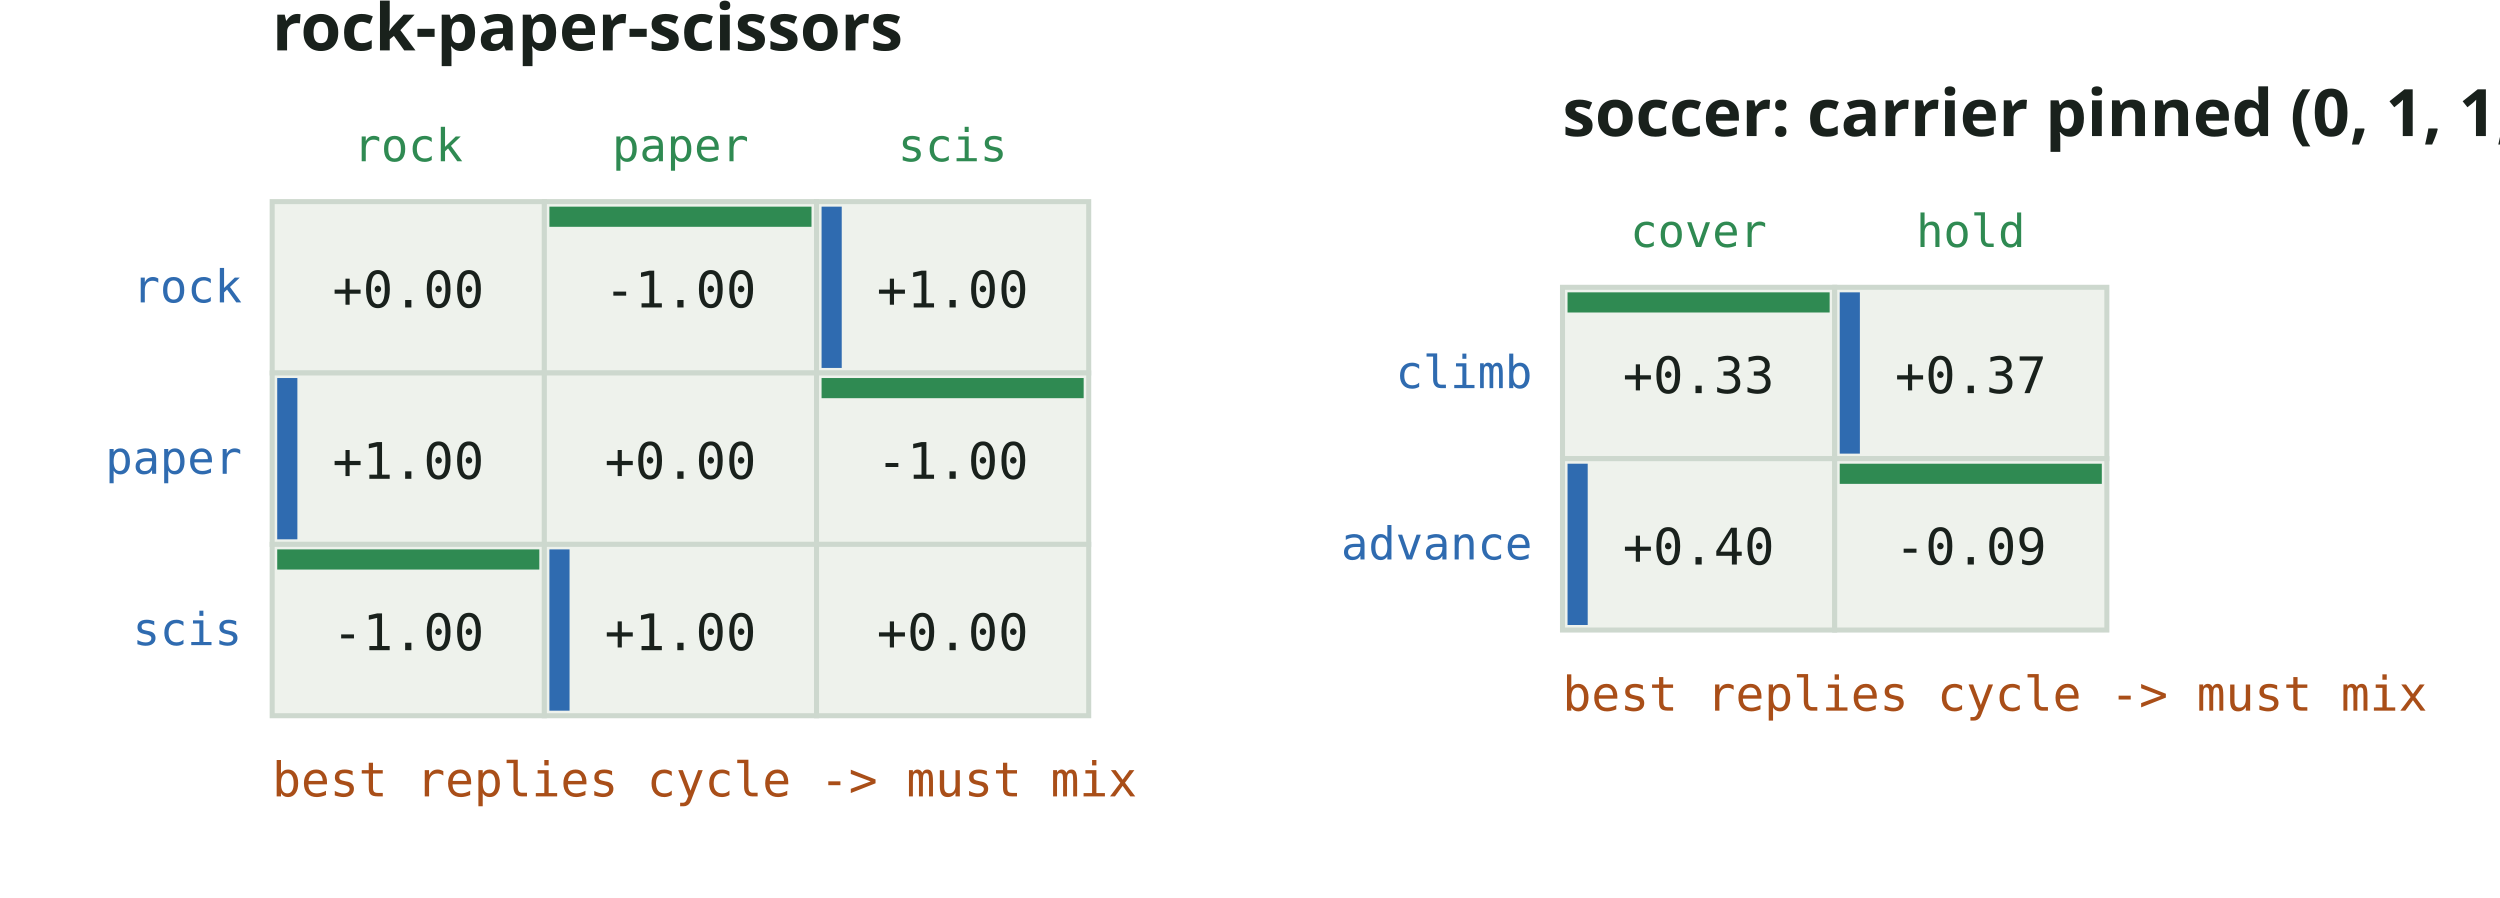
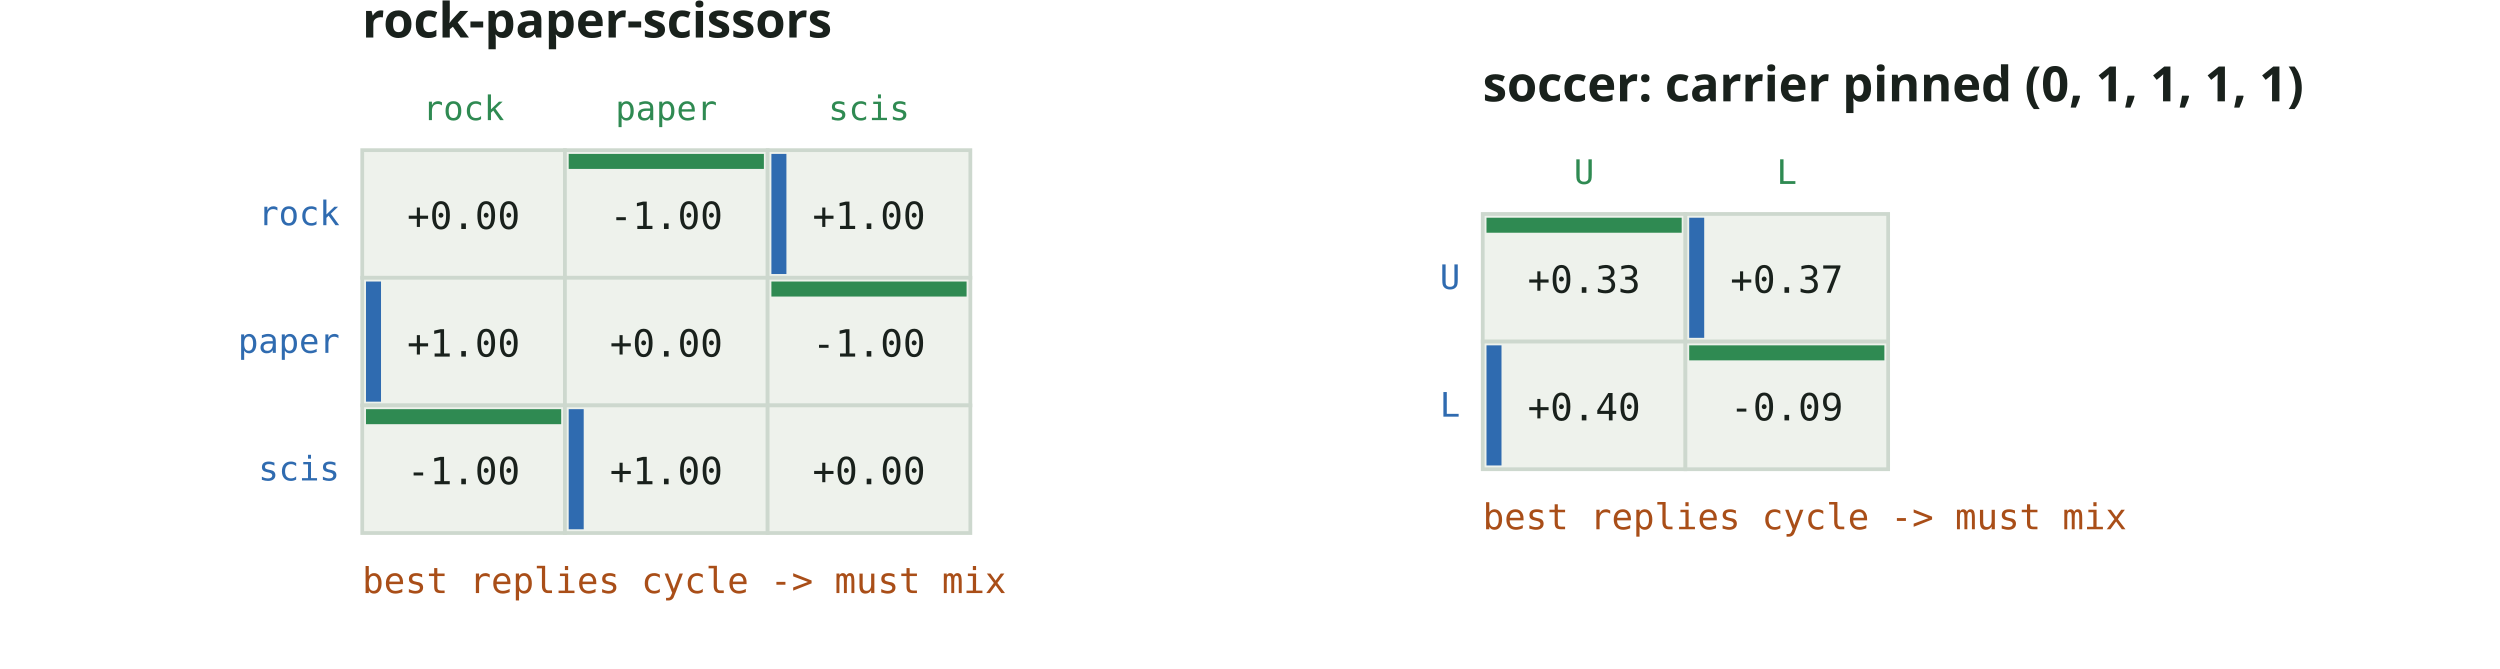
- <svg xmlns="http://www.w3.org/2000/svg" viewBox="0 0 496 178" role="img" aria-label="panel">
-   <g transform="translate(14.0 14.0)">
-     <text x="40" y="-4" font-family="Barlow Semi Condensed,sans-serif" font-weight="600" font-size="13" fill="var(--ink, #19211c)">rock-paper-scissors</text>
-     <text x="67" y="18" text-anchor="middle" font-family="ui-monospace,monospace" font-size="9" fill="var(--p1, #2f8a52)">rock</text>
-     <text x="121" y="18" text-anchor="middle" font-family="ui-monospace,monospace" font-size="9" fill="var(--p1, #2f8a52)">paper</text>
-     <text x="175" y="18" text-anchor="middle" font-family="ui-monospace,monospace" font-size="9" fill="var(--p1, #2f8a52)">scis</text>
-     <text x="34" y="46" text-anchor="end" font-family="ui-monospace,monospace" font-size="9" fill="var(--p0, #2f6bb0)">rock</text>
-     <text x="34" y="80" text-anchor="end" font-family="ui-monospace,monospace" font-size="9" fill="var(--p0, #2f6bb0)">paper</text>
-     <text x="34" y="114" text-anchor="end" font-family="ui-monospace,monospace" font-size="9" fill="var(--p0, #2f6bb0)">scis</text>
-     <rect x="40" y="26" width="54" height="34" fill="var(--tint, #eef2ec)" stroke="var(--rule, #cdd8ce)" />
-     <text x="67" y="47" text-anchor="middle" font-family="ui-monospace,monospace" font-size="10" fill="var(--ink, #19211c)">+0.00</text>
-     <rect x="94" y="26" width="54" height="34" fill="var(--tint, #eef2ec)" stroke="var(--rule, #cdd8ce)" />
-     <text x="121" y="47" text-anchor="middle" font-family="ui-monospace,monospace" font-size="10" fill="var(--ink, #19211c)">-1.00</text>
-     <rect x="95" y="27" width="52" height="4" fill="var(--p1, #2f8a52)" />
-     <rect x="148" y="26" width="54" height="34" fill="var(--tint, #eef2ec)" stroke="var(--rule, #cdd8ce)" />
-     <text x="175" y="47" text-anchor="middle" font-family="ui-monospace,monospace" font-size="10" fill="var(--ink, #19211c)">+1.00</text>
-     <rect x="149" y="27" width="4" height="32" fill="var(--p0, #2f6bb0)" />
-     <rect x="40" y="60" width="54" height="34" fill="var(--tint, #eef2ec)" stroke="var(--rule, #cdd8ce)" />
-     <text x="67" y="81" text-anchor="middle" font-family="ui-monospace,monospace" font-size="10" fill="var(--ink, #19211c)">+1.00</text>
-     <rect x="41" y="61" width="4" height="32" fill="var(--p0, #2f6bb0)" />
-     <rect x="94" y="60" width="54" height="34" fill="var(--tint, #eef2ec)" stroke="var(--rule, #cdd8ce)" />
-     <text x="121" y="81" text-anchor="middle" font-family="ui-monospace,monospace" font-size="10" fill="var(--ink, #19211c)">+0.00</text>
-     <rect x="148" y="60" width="54" height="34" fill="var(--tint, #eef2ec)" stroke="var(--rule, #cdd8ce)" />
-     <text x="175" y="81" text-anchor="middle" font-family="ui-monospace,monospace" font-size="10" fill="var(--ink, #19211c)">-1.00</text>
-     <rect x="149" y="61" width="52" height="4" fill="var(--p1, #2f8a52)" />
-     <rect x="40" y="94" width="54" height="34" fill="var(--tint, #eef2ec)" stroke="var(--rule, #cdd8ce)" />
-     <text x="67" y="115" text-anchor="middle" font-family="ui-monospace,monospace" font-size="10" fill="var(--ink, #19211c)">-1.00</text>
-     <rect x="41" y="95" width="52" height="4" fill="var(--p1, #2f8a52)" />
-     <rect x="94" y="94" width="54" height="34" fill="var(--tint, #eef2ec)" stroke="var(--rule, #cdd8ce)" />
-     <text x="121" y="115" text-anchor="middle" font-family="ui-monospace,monospace" font-size="10" fill="var(--ink, #19211c)">+1.00</text>
-     <rect x="95" y="95" width="4" height="32" fill="var(--p0, #2f6bb0)" />
-     <rect x="148" y="94" width="54" height="34" fill="var(--tint, #eef2ec)" stroke="var(--rule, #cdd8ce)" />
-     <text x="175" y="115" text-anchor="middle" font-family="ui-monospace,monospace" font-size="10" fill="var(--ink, #19211c)">+0.00</text>
-     <text x="40" y="144" font-family="ui-monospace,monospace" font-size="9.5" fill="#a94e18">best replies cycle -&gt; must mix</text>
+ <svg xmlns="http://www.w3.org/2000/svg" viewBox="0 0 666 178" role="img" aria-label="panel">
+   <g transform="translate(56.5 14.0)">
+     <clipPath id="pnl0">
+       <rect x="-14.0" y="-14.0" width="240.0" height="178.0" />
+     </clipPath>
+     <g clip-path="url(#pnl0)">
+       <text x="40" y="-4" font-family="Barlow Semi Condensed,sans-serif" font-weight="600" font-size="13" fill="var(--ink, #19211c)">rock-paper-scissors</text>
+       <text x="67" y="18" text-anchor="middle" font-family="ui-monospace,monospace" font-size="9" fill="var(--p1, #2f8a52)">rock</text>
+       <text x="121" y="18" text-anchor="middle" font-family="ui-monospace,monospace" font-size="9" fill="var(--p1, #2f8a52)">paper</text>
+       <text x="175" y="18" text-anchor="middle" font-family="ui-monospace,monospace" font-size="9" fill="var(--p1, #2f8a52)">scis</text>
+       <text x="34" y="46" text-anchor="end" font-family="ui-monospace,monospace" font-size="9" fill="var(--p0, #2f6bb0)">rock</text>
+       <text x="34" y="80" text-anchor="end" font-family="ui-monospace,monospace" font-size="9" fill="var(--p0, #2f6bb0)">paper</text>
+       <text x="34" y="114" text-anchor="end" font-family="ui-monospace,monospace" font-size="9" fill="var(--p0, #2f6bb0)">scis</text>
+       <rect x="40" y="26" width="54" height="34" fill="var(--tint, #eef2ec)" stroke="var(--rule, #cdd8ce)" />
+       <text x="67" y="47" text-anchor="middle" font-family="ui-monospace,monospace" font-size="10" fill="var(--ink, #19211c)">+0.00</text>
+       <rect x="94" y="26" width="54" height="34" fill="var(--tint, #eef2ec)" stroke="var(--rule, #cdd8ce)" />
+       <text x="121" y="47" text-anchor="middle" font-family="ui-monospace,monospace" font-size="10" fill="var(--ink, #19211c)">-1.00</text>
+       <rect x="95" y="27" width="52" height="4" fill="var(--p1, #2f8a52)" />
+       <rect x="148" y="26" width="54" height="34" fill="var(--tint, #eef2ec)" stroke="var(--rule, #cdd8ce)" />
+       <text x="175" y="47" text-anchor="middle" font-family="ui-monospace,monospace" font-size="10" fill="var(--ink, #19211c)">+1.00</text>
+       <rect x="149" y="27" width="4" height="32" fill="var(--p0, #2f6bb0)" />
+       <rect x="40" y="60" width="54" height="34" fill="var(--tint, #eef2ec)" stroke="var(--rule, #cdd8ce)" />
+       <text x="67" y="81" text-anchor="middle" font-family="ui-monospace,monospace" font-size="10" fill="var(--ink, #19211c)">+1.00</text>
+       <rect x="41" y="61" width="4" height="32" fill="var(--p0, #2f6bb0)" />
+       <rect x="94" y="60" width="54" height="34" fill="var(--tint, #eef2ec)" stroke="var(--rule, #cdd8ce)" />
+       <text x="121" y="81" text-anchor="middle" font-family="ui-monospace,monospace" font-size="10" fill="var(--ink, #19211c)">+0.00</text>
+       <rect x="148" y="60" width="54" height="34" fill="var(--tint, #eef2ec)" stroke="var(--rule, #cdd8ce)" />
+       <text x="175" y="81" text-anchor="middle" font-family="ui-monospace,monospace" font-size="10" fill="var(--ink, #19211c)">-1.00</text>
+       <rect x="149" y="61" width="52" height="4" fill="var(--p1, #2f8a52)" />
+       <rect x="40" y="94" width="54" height="34" fill="var(--tint, #eef2ec)" stroke="var(--rule, #cdd8ce)" />
+       <text x="67" y="115" text-anchor="middle" font-family="ui-monospace,monospace" font-size="10" fill="var(--ink, #19211c)">-1.00</text>
+       <rect x="41" y="95" width="52" height="4" fill="var(--p1, #2f8a52)" />
+       <rect x="94" y="94" width="54" height="34" fill="var(--tint, #eef2ec)" stroke="var(--rule, #cdd8ce)" />
+       <text x="121" y="115" text-anchor="middle" font-family="ui-monospace,monospace" font-size="10" fill="var(--ink, #19211c)">+1.00</text>
+       <rect x="95" y="95" width="4" height="32" fill="var(--p0, #2f6bb0)" />
+       <rect x="148" y="94" width="54" height="34" fill="var(--tint, #eef2ec)" stroke="var(--rule, #cdd8ce)" />
+       <text x="175" y="115" text-anchor="middle" font-family="ui-monospace,monospace" font-size="10" fill="var(--ink, #19211c)">+0.00</text>
+       <text x="40" y="144" font-family="ui-monospace,monospace" font-size="9.5" fill="#a94e18">best replies cycle -&gt; must mix</text>
+     </g>
  </g>
-   <g transform="translate(270.0 31.0)">
-     <text x="40" y="-4" font-family="Barlow Semi Condensed,sans-serif" font-weight="600" font-size="13" fill="var(--ink, #19211c)">soccer: carrier pinned  (0, 1, 1, 1, 1)</text>
-     <text x="67" y="18" text-anchor="middle" font-family="ui-monospace,monospace" font-size="9" fill="var(--p1, #2f8a52)">cover</text>
-     <text x="121" y="18" text-anchor="middle" font-family="ui-monospace,monospace" font-size="9" fill="var(--p1, #2f8a52)">hold</text>
-     <text x="34" y="46" text-anchor="end" font-family="ui-monospace,monospace" font-size="9" fill="var(--p0, #2f6bb0)">climb</text>
-     <text x="34" y="80" text-anchor="end" font-family="ui-monospace,monospace" font-size="9" fill="var(--p0, #2f6bb0)">advance</text>
-     <rect x="40" y="26" width="54" height="34" fill="var(--tint, #eef2ec)" stroke="var(--rule, #cdd8ce)" />
-     <text x="67" y="47" text-anchor="middle" font-family="ui-monospace,monospace" font-size="10" fill="var(--ink, #19211c)">+0.33</text>
-     <rect x="41" y="27" width="52" height="4" fill="var(--p1, #2f8a52)" />
-     <rect x="94" y="26" width="54" height="34" fill="var(--tint, #eef2ec)" stroke="var(--rule, #cdd8ce)" />
-     <text x="121" y="47" text-anchor="middle" font-family="ui-monospace,monospace" font-size="10" fill="var(--ink, #19211c)">+0.37</text>
-     <rect x="95" y="27" width="4" height="32" fill="var(--p0, #2f6bb0)" />
-     <rect x="40" y="60" width="54" height="34" fill="var(--tint, #eef2ec)" stroke="var(--rule, #cdd8ce)" />
-     <text x="67" y="81" text-anchor="middle" font-family="ui-monospace,monospace" font-size="10" fill="var(--ink, #19211c)">+0.40</text>
-     <rect x="41" y="61" width="4" height="32" fill="var(--p0, #2f6bb0)" />
-     <rect x="94" y="60" width="54" height="34" fill="var(--tint, #eef2ec)" stroke="var(--rule, #cdd8ce)" />
-     <text x="121" y="81" text-anchor="middle" font-family="ui-monospace,monospace" font-size="10" fill="var(--ink, #19211c)">-0.09</text>
-     <rect x="95" y="61" width="52" height="4" fill="var(--p1, #2f8a52)" />
-     <text x="40" y="110" font-family="ui-monospace,monospace" font-size="9.5" fill="#a94e18">best replies cycle -&gt; must mix</text>
+   <g transform="translate(355.0 31.0)">
+     <clipPath id="pnl1">
+       <rect x="-14.0" y="-14.0" width="325.0" height="144.0" />
+     </clipPath>
+     <g clip-path="url(#pnl1)">
+       <text x="40" y="-4" font-family="Barlow Semi Condensed,sans-serif" font-weight="600" font-size="13" fill="var(--ink, #19211c)">soccer: carrier pinned  (0, 1, 1, 1, 1)</text>
+       <text x="67" y="18" text-anchor="middle" font-family="ui-monospace,monospace" font-size="9" fill="var(--p1, #2f8a52)">U</text>
+       <text x="121" y="18" text-anchor="middle" font-family="ui-monospace,monospace" font-size="9" fill="var(--p1, #2f8a52)">L</text>
+       <text x="34" y="46" text-anchor="end" font-family="ui-monospace,monospace" font-size="9" fill="var(--p0, #2f6bb0)">U</text>
+       <text x="34" y="80" text-anchor="end" font-family="ui-monospace,monospace" font-size="9" fill="var(--p0, #2f6bb0)">L</text>
+       <rect x="40" y="26" width="54" height="34" fill="var(--tint, #eef2ec)" stroke="var(--rule, #cdd8ce)" />
+       <text x="67" y="47" text-anchor="middle" font-family="ui-monospace,monospace" font-size="10" fill="var(--ink, #19211c)">+0.33</text>
+       <rect x="41" y="27" width="52" height="4" fill="var(--p1, #2f8a52)" />
+       <rect x="94" y="26" width="54" height="34" fill="var(--tint, #eef2ec)" stroke="var(--rule, #cdd8ce)" />
+       <text x="121" y="47" text-anchor="middle" font-family="ui-monospace,monospace" font-size="10" fill="var(--ink, #19211c)">+0.37</text>
+       <rect x="95" y="27" width="4" height="32" fill="var(--p0, #2f6bb0)" />
+       <rect x="40" y="60" width="54" height="34" fill="var(--tint, #eef2ec)" stroke="var(--rule, #cdd8ce)" />
+       <text x="67" y="81" text-anchor="middle" font-family="ui-monospace,monospace" font-size="10" fill="var(--ink, #19211c)">+0.40</text>
+       <rect x="41" y="61" width="4" height="32" fill="var(--p0, #2f6bb0)" />
+       <rect x="94" y="60" width="54" height="34" fill="var(--tint, #eef2ec)" stroke="var(--rule, #cdd8ce)" />
+       <text x="121" y="81" text-anchor="middle" font-family="ui-monospace,monospace" font-size="10" fill="var(--ink, #19211c)">-0.09</text>
+       <rect x="95" y="61" width="52" height="4" fill="var(--p1, #2f8a52)" />
+       <text x="40" y="110" font-family="ui-monospace,monospace" font-size="9.5" fill="#a94e18">best replies cycle -&gt; must mix</text>
+     </g>
  </g>
</svg>
